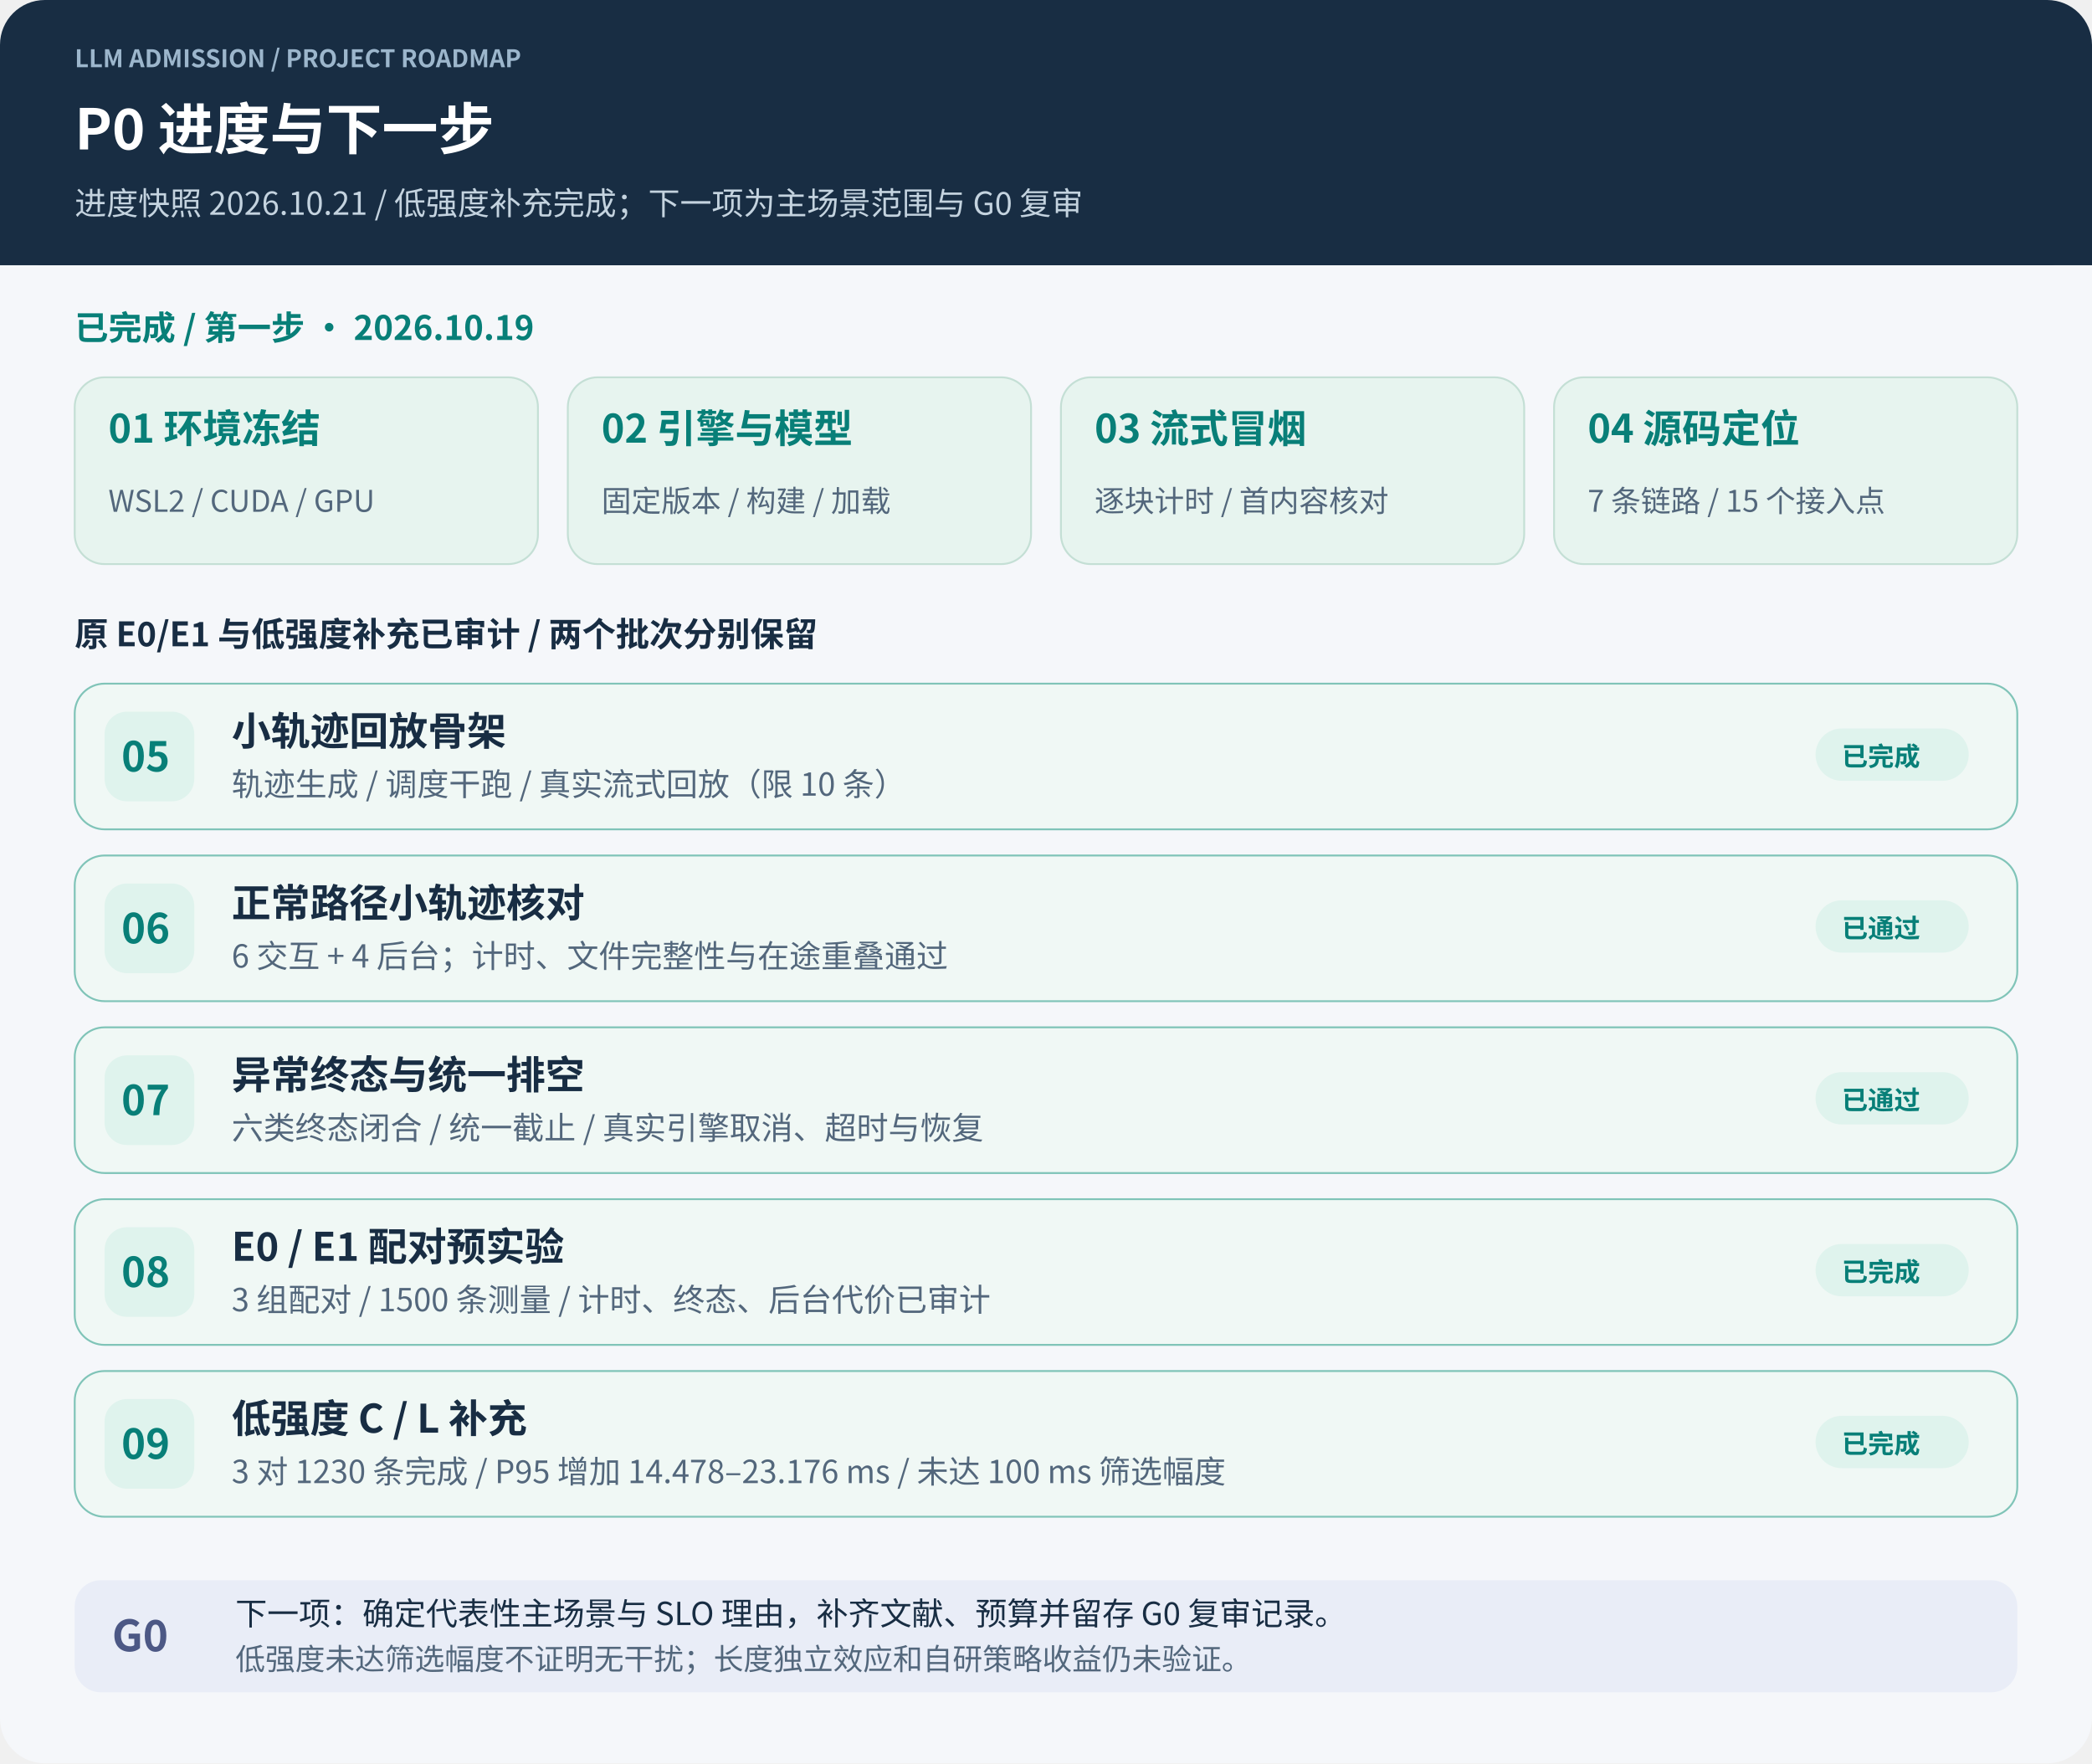
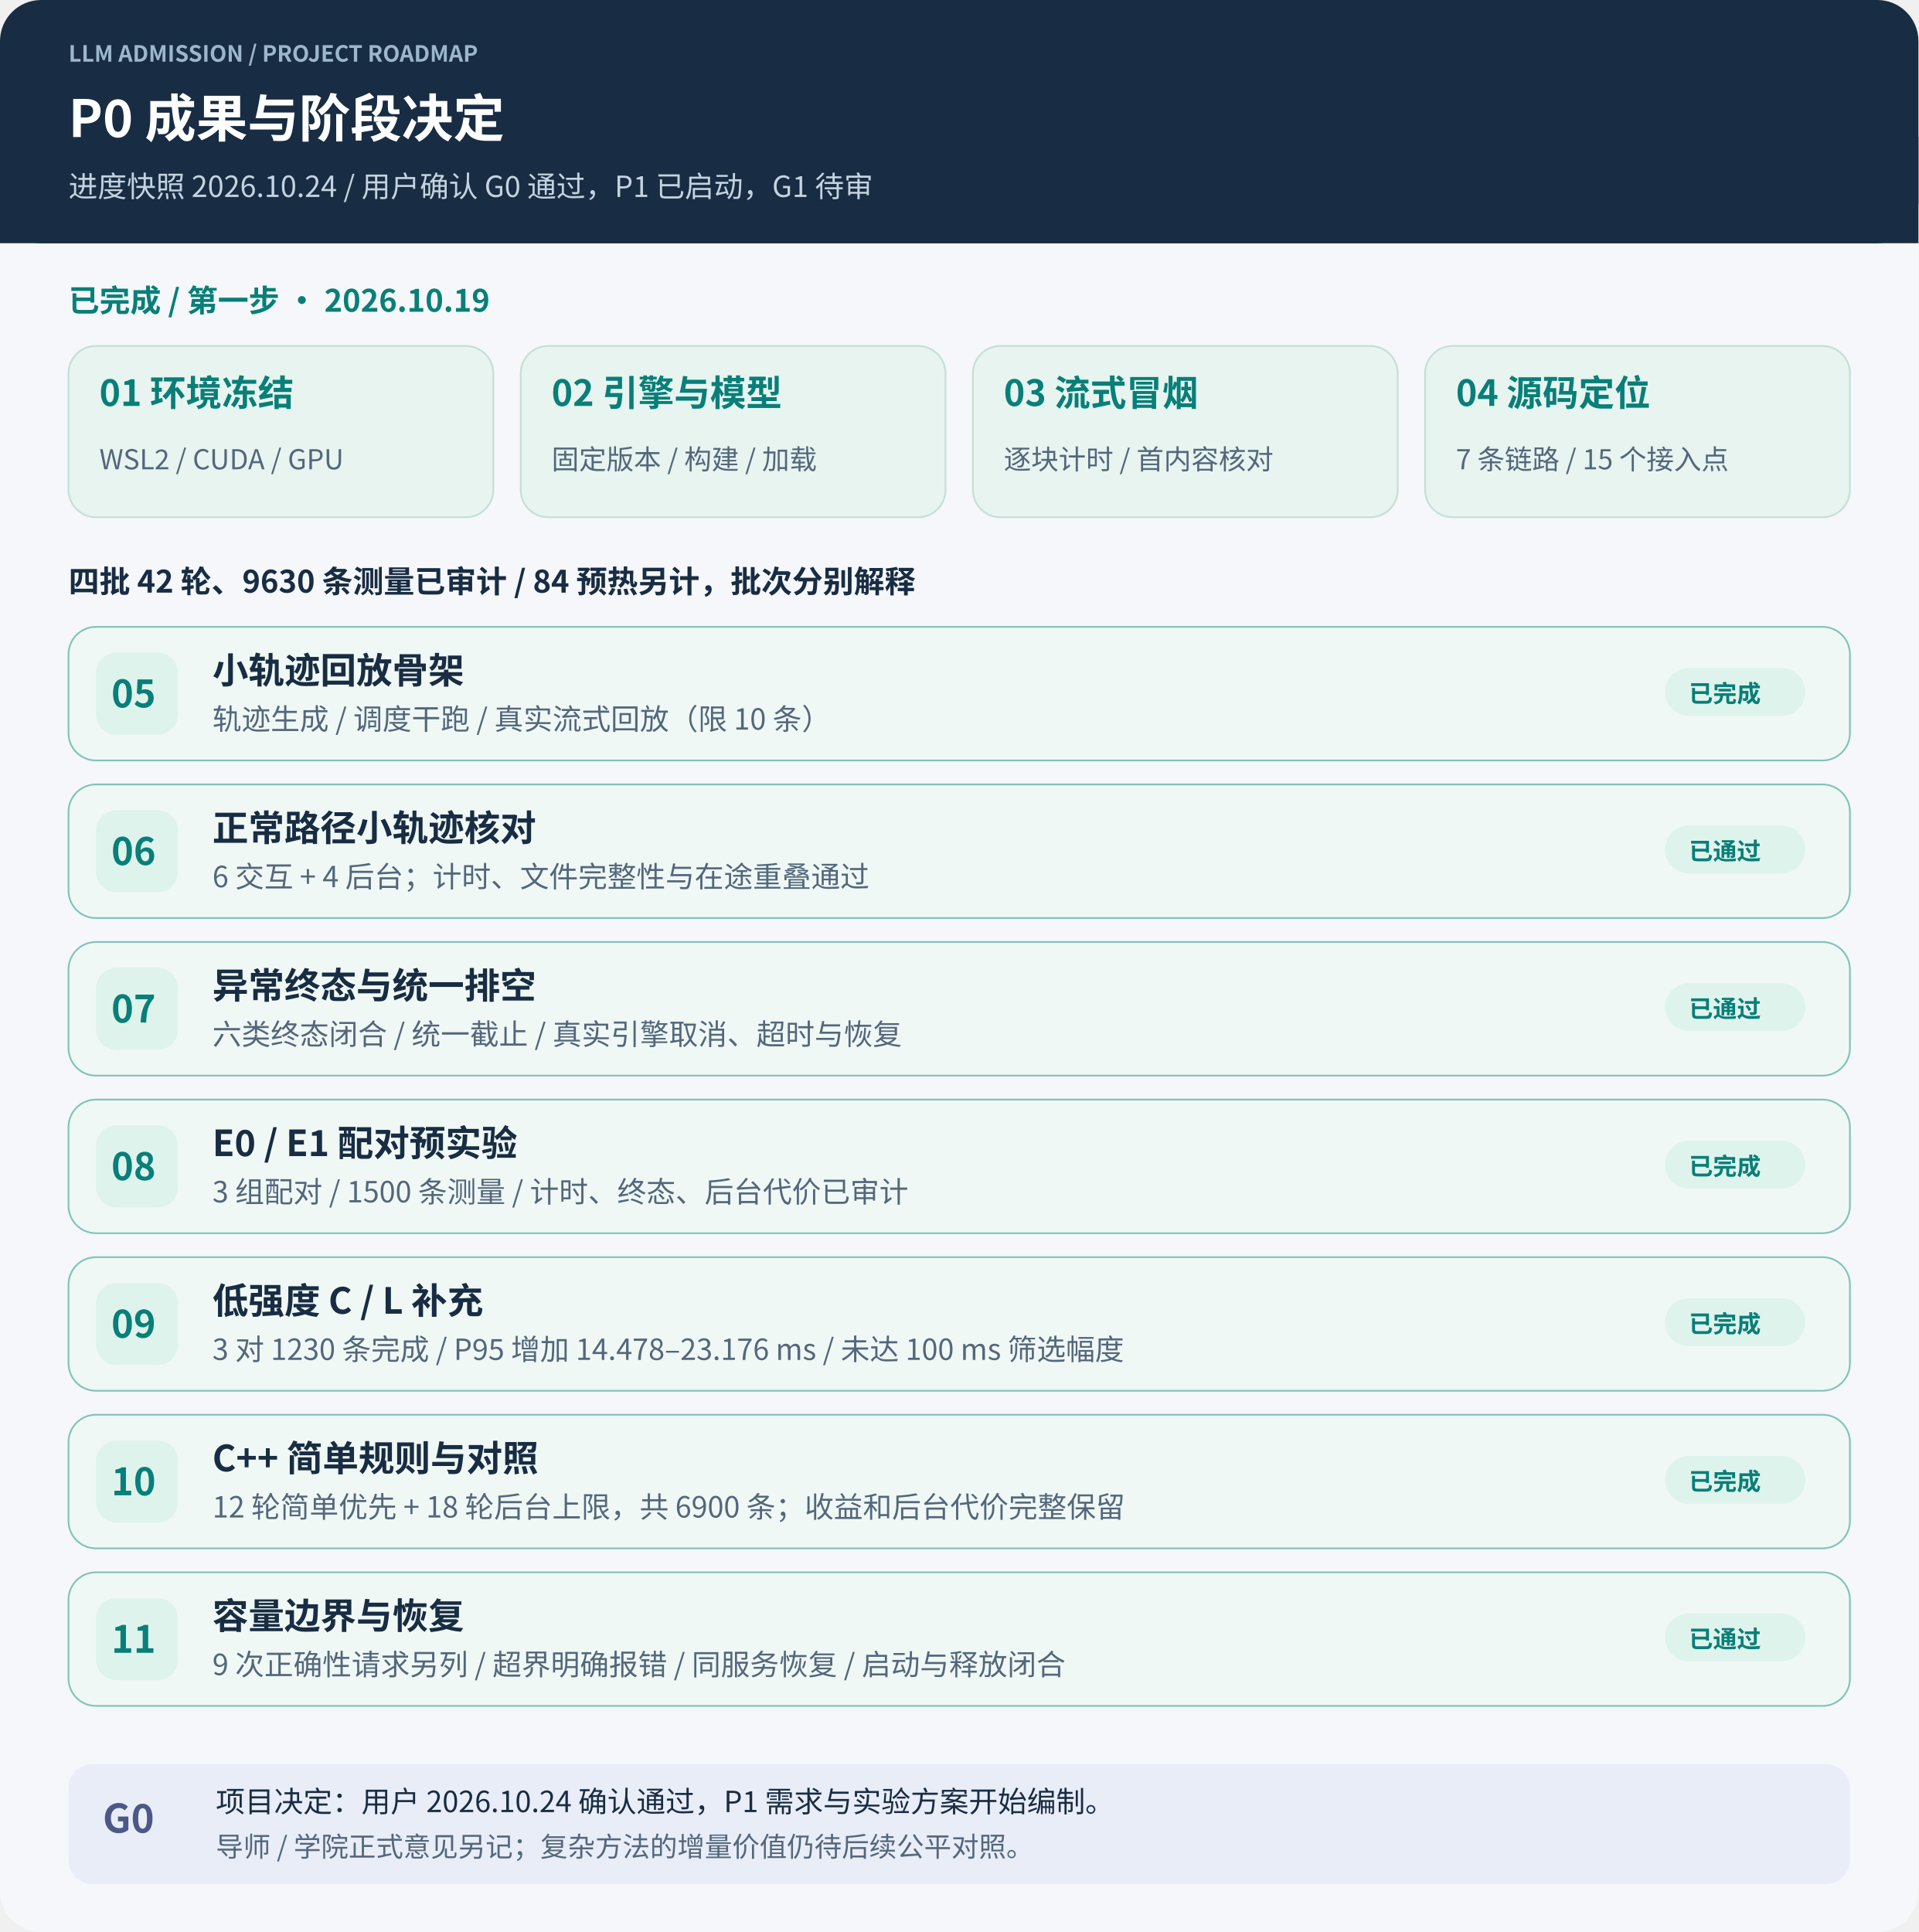
- <svg xmlns="http://www.w3.org/2000/svg" width="1120" height="944" viewBox="0 0 1120 944" role="img" aria-labelledby="title desc">
+ <svg xmlns="http://www.w3.org/2000/svg" width="1120" height="1128" viewBox="0 0 1120 1128" role="img" aria-labelledby="title desc">
  <g font-family="Segoe UI, PingFang SC, Microsoft YaHei, Noto Sans CJK SC, sans-serif">
-     <rect x="0" y="0" width="1120" height="944" rx="24" fill="#f5f7fa" stroke="none" />
+     <rect x="0" y="0" width="1120" height="1128" rx="24" fill="#f5f7fa" stroke="none" />
    <rect x="0" y="0" width="1120" height="142" rx="24" fill="#182d43" stroke="none" />
    <rect x="0" y="80" width="1120" height="62" rx="0" fill="#182d43" stroke="none" />
    <text x="40" y="36" font-size="13" fill="#9cb6cc" font-weight="600">LLM ADMISSION / PROJECT ROADMAP</text>
-     <text x="40" y="80" font-size="30" fill="#ffffff" font-weight="700">P0 进度与下一步</text>
-     <text x="40" y="115" font-size="17" fill="#c4d3df" font-weight="400">进度快照 2026.10.21  /  低强度补充完成；下一项为主场景范围与 G0 复审</text>
+     <text x="40" y="80" font-size="30" fill="#ffffff" font-weight="700">P0 成果与阶段决定</text>
+     <text x="40" y="115" font-size="17" fill="#c4d3df" font-weight="400">进度快照 2026.10.24  /  用户确认 G0 通过，P1 已启动，G1 待审</text>
    <text x="40" y="182" font-size="18" fill="#087f78" font-weight="600">已完成  /  第一步 · 2026.10.19</text>
    <rect x="40" y="202" width="248" height="100" rx="16" fill="#e7f4ef" stroke="#c4dfd5" />
    <text x="58" y="237" font-size="21" fill="#087f78" font-weight="600">01  环境冻结</text>
    <text x="58" y="274" font-size="16" fill="#53677c" font-weight="400">WSL2 / CUDA / GPU</text>
    <rect x="304" y="202" width="248" height="100" rx="16" fill="#e7f4ef" stroke="#c4dfd5" />
    <text x="322" y="237" font-size="21" fill="#087f78" font-weight="600">02  引擎与模型</text>
    <text x="322" y="274" font-size="16" fill="#53677c" font-weight="400">固定版本 / 构建 / 加载</text>
    <rect x="568" y="202" width="248" height="100" rx="16" fill="#e7f4ef" stroke="#c4dfd5" />
    <text x="586" y="237" font-size="21" fill="#087f78" font-weight="600">03  流式冒烟</text>
    <text x="586" y="274" font-size="16" fill="#53677c" font-weight="400">逐块计时 / 首内容核对</text>
    <rect x="832" y="202" width="248" height="100" rx="16" fill="#e7f4ef" stroke="#c4dfd5" />
    <text x="850" y="237" font-size="21" fill="#087f78" font-weight="600">04  源码定位</text>
    <text x="850" y="274" font-size="16" fill="#53677c" font-weight="400">7 条链路 / 15 个接入点</text>
-     <text x="40" y="346" font-size="18" fill="#182d43" font-weight="600">原 E0/E1 与低强度补充已审计  /  两个批次分别保留</text>
+     <text x="40" y="346" font-size="18" fill="#182d43" font-weight="600">四批 42 轮、9630 条测量已审计  /  84 预热另计，批次分别解释</text>
    <rect x="40" y="366" width="1040" height="78" rx="16" fill="#f0f8f5" stroke="#80c4b8" />
    <rect x="56" y="381" width="48" height="48" rx="12" fill="#dff3ed" stroke="none" />
    <text x="65" y="413" font-size="22" fill="#087f78" font-weight="700">05</text>
    <text x="124" y="399" font-size="21" fill="#182d43" font-weight="600">小轨迹回放骨架</text>
    <text x="124" y="426" font-size="17" fill="#53677c" font-weight="400">轨迹生成 / 调度干跑 / 真实流式回放（限 10 条）</text>
    <rect x="972" y="390" width="82" height="28" rx="14" fill="#dff3ed" stroke="none" />
    <text x="986" y="410" font-size="14" fill="#087f78" font-weight="600">已完成</text>
    <rect x="40" y="458" width="1040" height="78" rx="16" fill="#f0f8f5" stroke="#80c4b8" />
    <rect x="56" y="473" width="48" height="48" rx="12" fill="#dff3ed" stroke="none" />
    <text x="65" y="505" font-size="22" fill="#087f78" font-weight="700">06</text>
    <text x="124" y="491" font-size="21" fill="#182d43" font-weight="600">正常路径小轨迹核对</text>
    <text x="124" y="518" font-size="17" fill="#53677c" font-weight="400">6 交互 + 4 后台；计时、文件完整性与在途重叠通过</text>
    <rect x="972" y="482" width="82" height="28" rx="14" fill="#dff3ed" stroke="none" />
    <text x="986" y="502" font-size="14" fill="#087f78" font-weight="600">已通过</text>
    <rect x="40" y="550" width="1040" height="78" rx="16" fill="#f0f8f5" stroke="#80c4b8" />
    <rect x="56" y="565" width="48" height="48" rx="12" fill="#dff3ed" stroke="none" />
    <text x="65" y="597" font-size="22" fill="#087f78" font-weight="700">07</text>
    <text x="124" y="583" font-size="21" fill="#182d43" font-weight="600">异常终态与统一排空</text>
    <text x="124" y="610" font-size="17" fill="#53677c" font-weight="400">六类终态闭合 / 统一截止 / 真实引擎取消、超时与恢复</text>
    <rect x="972" y="574" width="82" height="28" rx="14" fill="#dff3ed" stroke="none" />
    <text x="986" y="594" font-size="14" fill="#087f78" font-weight="600">已通过</text>
    <rect x="40" y="642" width="1040" height="78" rx="16" fill="#f0f8f5" stroke="#80c4b8" />
    <rect x="56" y="657" width="48" height="48" rx="12" fill="#dff3ed" stroke="none" />
    <text x="65" y="689" font-size="22" fill="#087f78" font-weight="700">08</text>
    <text x="124" y="675" font-size="21" fill="#182d43" font-weight="600">E0 / E1 配对预实验</text>
    <text x="124" y="702" font-size="17" fill="#53677c" font-weight="400">3 组配对 / 1500 条测量 / 计时、终态、后台代价已审计</text>
    <rect x="972" y="666" width="82" height="28" rx="14" fill="#dff3ed" stroke="none" />
    <text x="986" y="686" font-size="14" fill="#087f78" font-weight="600">已完成</text>
    <rect x="40" y="734" width="1040" height="78" rx="16" fill="#f0f8f5" stroke="#80c4b8" />
    <rect x="56" y="749" width="48" height="48" rx="12" fill="#dff3ed" stroke="none" />
    <text x="65" y="781" font-size="22" fill="#087f78" font-weight="700">09</text>
    <text x="124" y="767" font-size="21" fill="#182d43" font-weight="600">低强度 C / L 补充</text>
    <text x="124" y="794" font-size="17" fill="#53677c" font-weight="400">3 对 1230 条完成 / P95 增加 14.478–23.176 ms / 未达 100 ms 筛选幅度</text>
    <rect x="972" y="758" width="82" height="28" rx="14" fill="#dff3ed" stroke="none" />
    <text x="986" y="778" font-size="14" fill="#087f78" font-weight="600">已完成</text>
-     <rect x="40" y="846" width="1040" height="60" rx="14" fill="#e9edf7" stroke="none" />
-     <text x="60" y="884" font-size="23" fill="#4c5885" font-weight="700">G0</text>
-     <text x="126" y="870" font-size="17" fill="#182d43" font-weight="400">下一项：确定代表性主场景与 SLO 理由，补齐文献、预算并留存 G0 复审记录。</text>
-     <text x="126" y="894" font-size="16" fill="#53677c" font-weight="400">低强度未达筛选幅度不证明无干扰；长度独立效应和自研策略收益仍未验证。</text>
+     <rect x="40" y="826" width="1040" height="78" rx="16" fill="#f0f8f5" stroke="#80c4b8" />
+     <rect x="56" y="841" width="48" height="48" rx="12" fill="#dff3ed" stroke="none" />
+     <text x="65" y="873" font-size="22" fill="#087f78" font-weight="700">10</text>
+     <text x="124" y="859" font-size="21" fill="#182d43" font-weight="600">C++ 简单规则与对照</text>
+     <text x="124" y="886" font-size="17" fill="#53677c" font-weight="400">12 轮简单优先 + 18 轮后台上限，共 6900 条；收益和后台代价完整保留</text>
+     <rect x="972" y="850" width="82" height="28" rx="14" fill="#dff3ed" stroke="none" />
+     <text x="986" y="870" font-size="14" fill="#087f78" font-weight="600">已完成</text>
+     <rect x="40" y="918" width="1040" height="78" rx="16" fill="#f0f8f5" stroke="#80c4b8" />
+     <rect x="56" y="933" width="48" height="48" rx="12" fill="#dff3ed" stroke="none" />
+     <text x="65" y="965" font-size="22" fill="#087f78" font-weight="700">11</text>
+     <text x="124" y="951" font-size="21" fill="#182d43" font-weight="600">容量边界与恢复</text>
+     <text x="124" y="978" font-size="17" fill="#53677c" font-weight="400">9 次正确性请求另列 / 超界明确报错 / 同服务恢复 / 启动与释放闭合</text>
+     <rect x="972" y="942" width="82" height="28" rx="14" fill="#dff3ed" stroke="none" />
+     <text x="986" y="962" font-size="14" fill="#087f78" font-weight="600">已通过</text>
+     <rect x="40" y="1030" width="1040" height="70" rx="14" fill="#e9edf7" stroke="none" />
+     <text x="60" y="1070" font-size="23" fill="#4c5885" font-weight="700">G0</text>
+     <text x="126" y="1058" font-size="17" fill="#182d43" font-weight="400">项目决定：用户 2026.10.24 确认通过，P1 需求与实验方案开始编制。</text>
+     <text x="126" y="1084" font-size="16" fill="#53677c" font-weight="400">导师 / 学院正式意见另记；复杂方法的增量价值仍待后续公平对照。</text>
  </g>
</svg>
